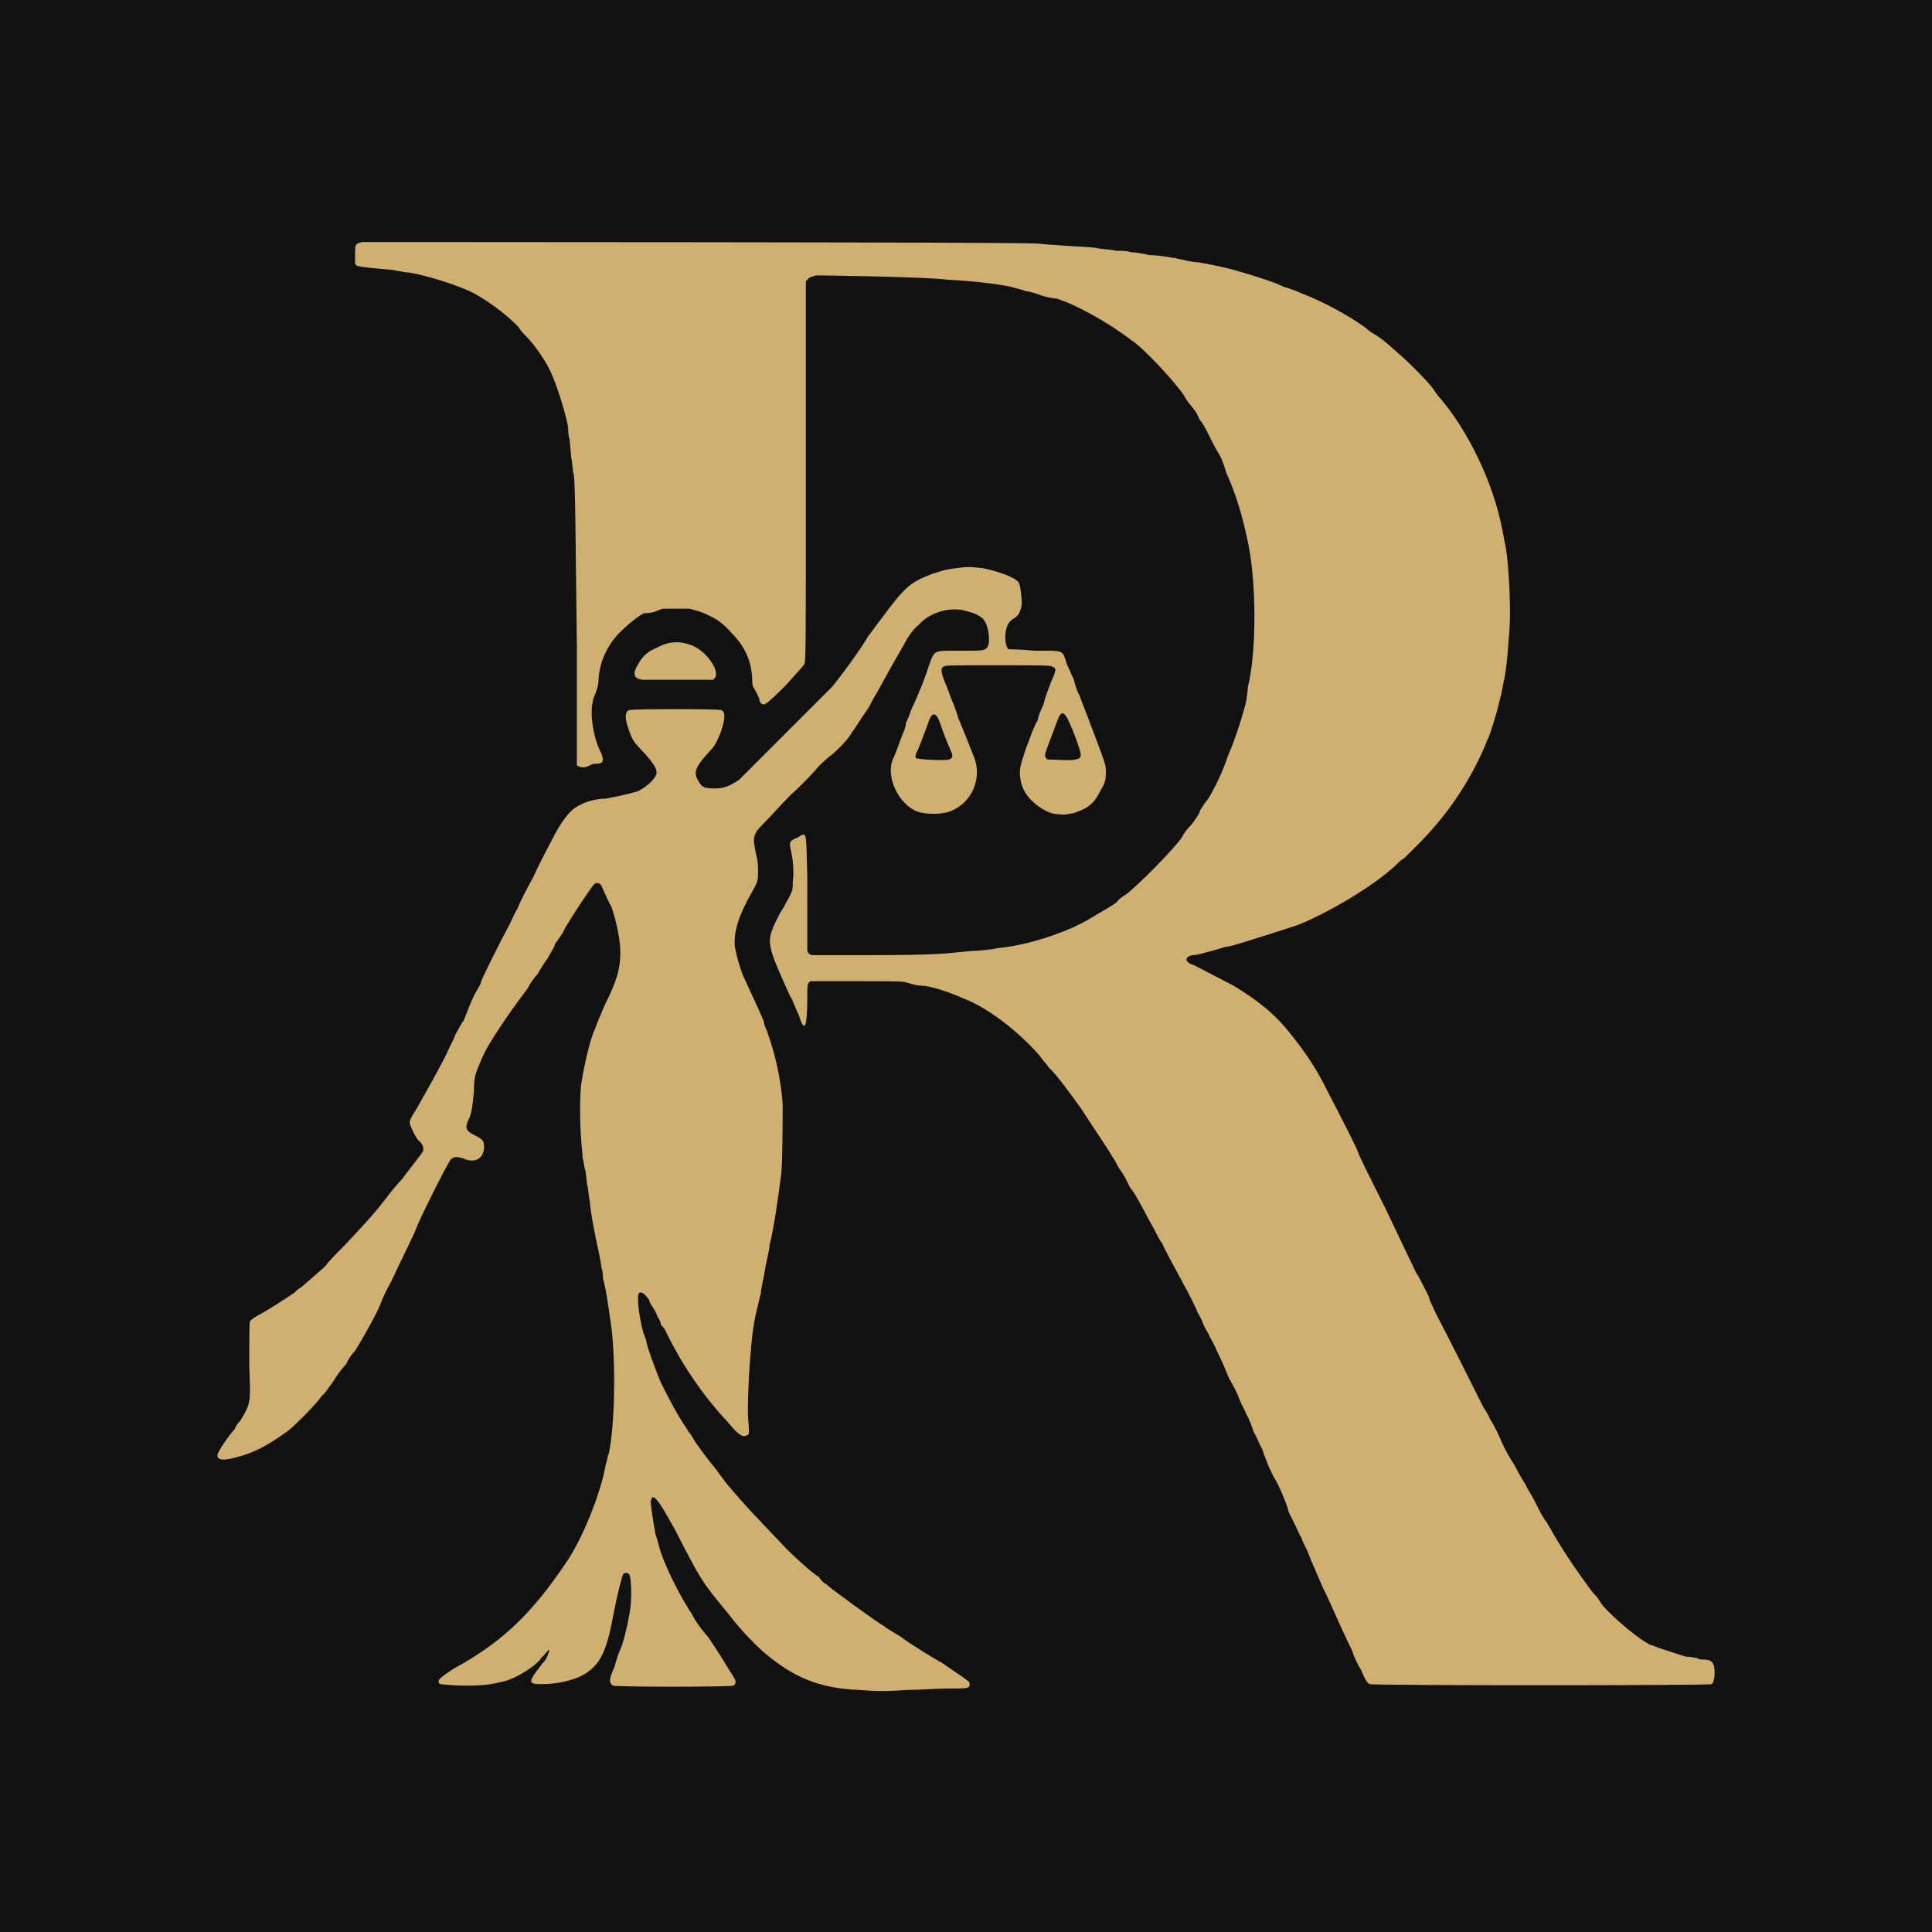
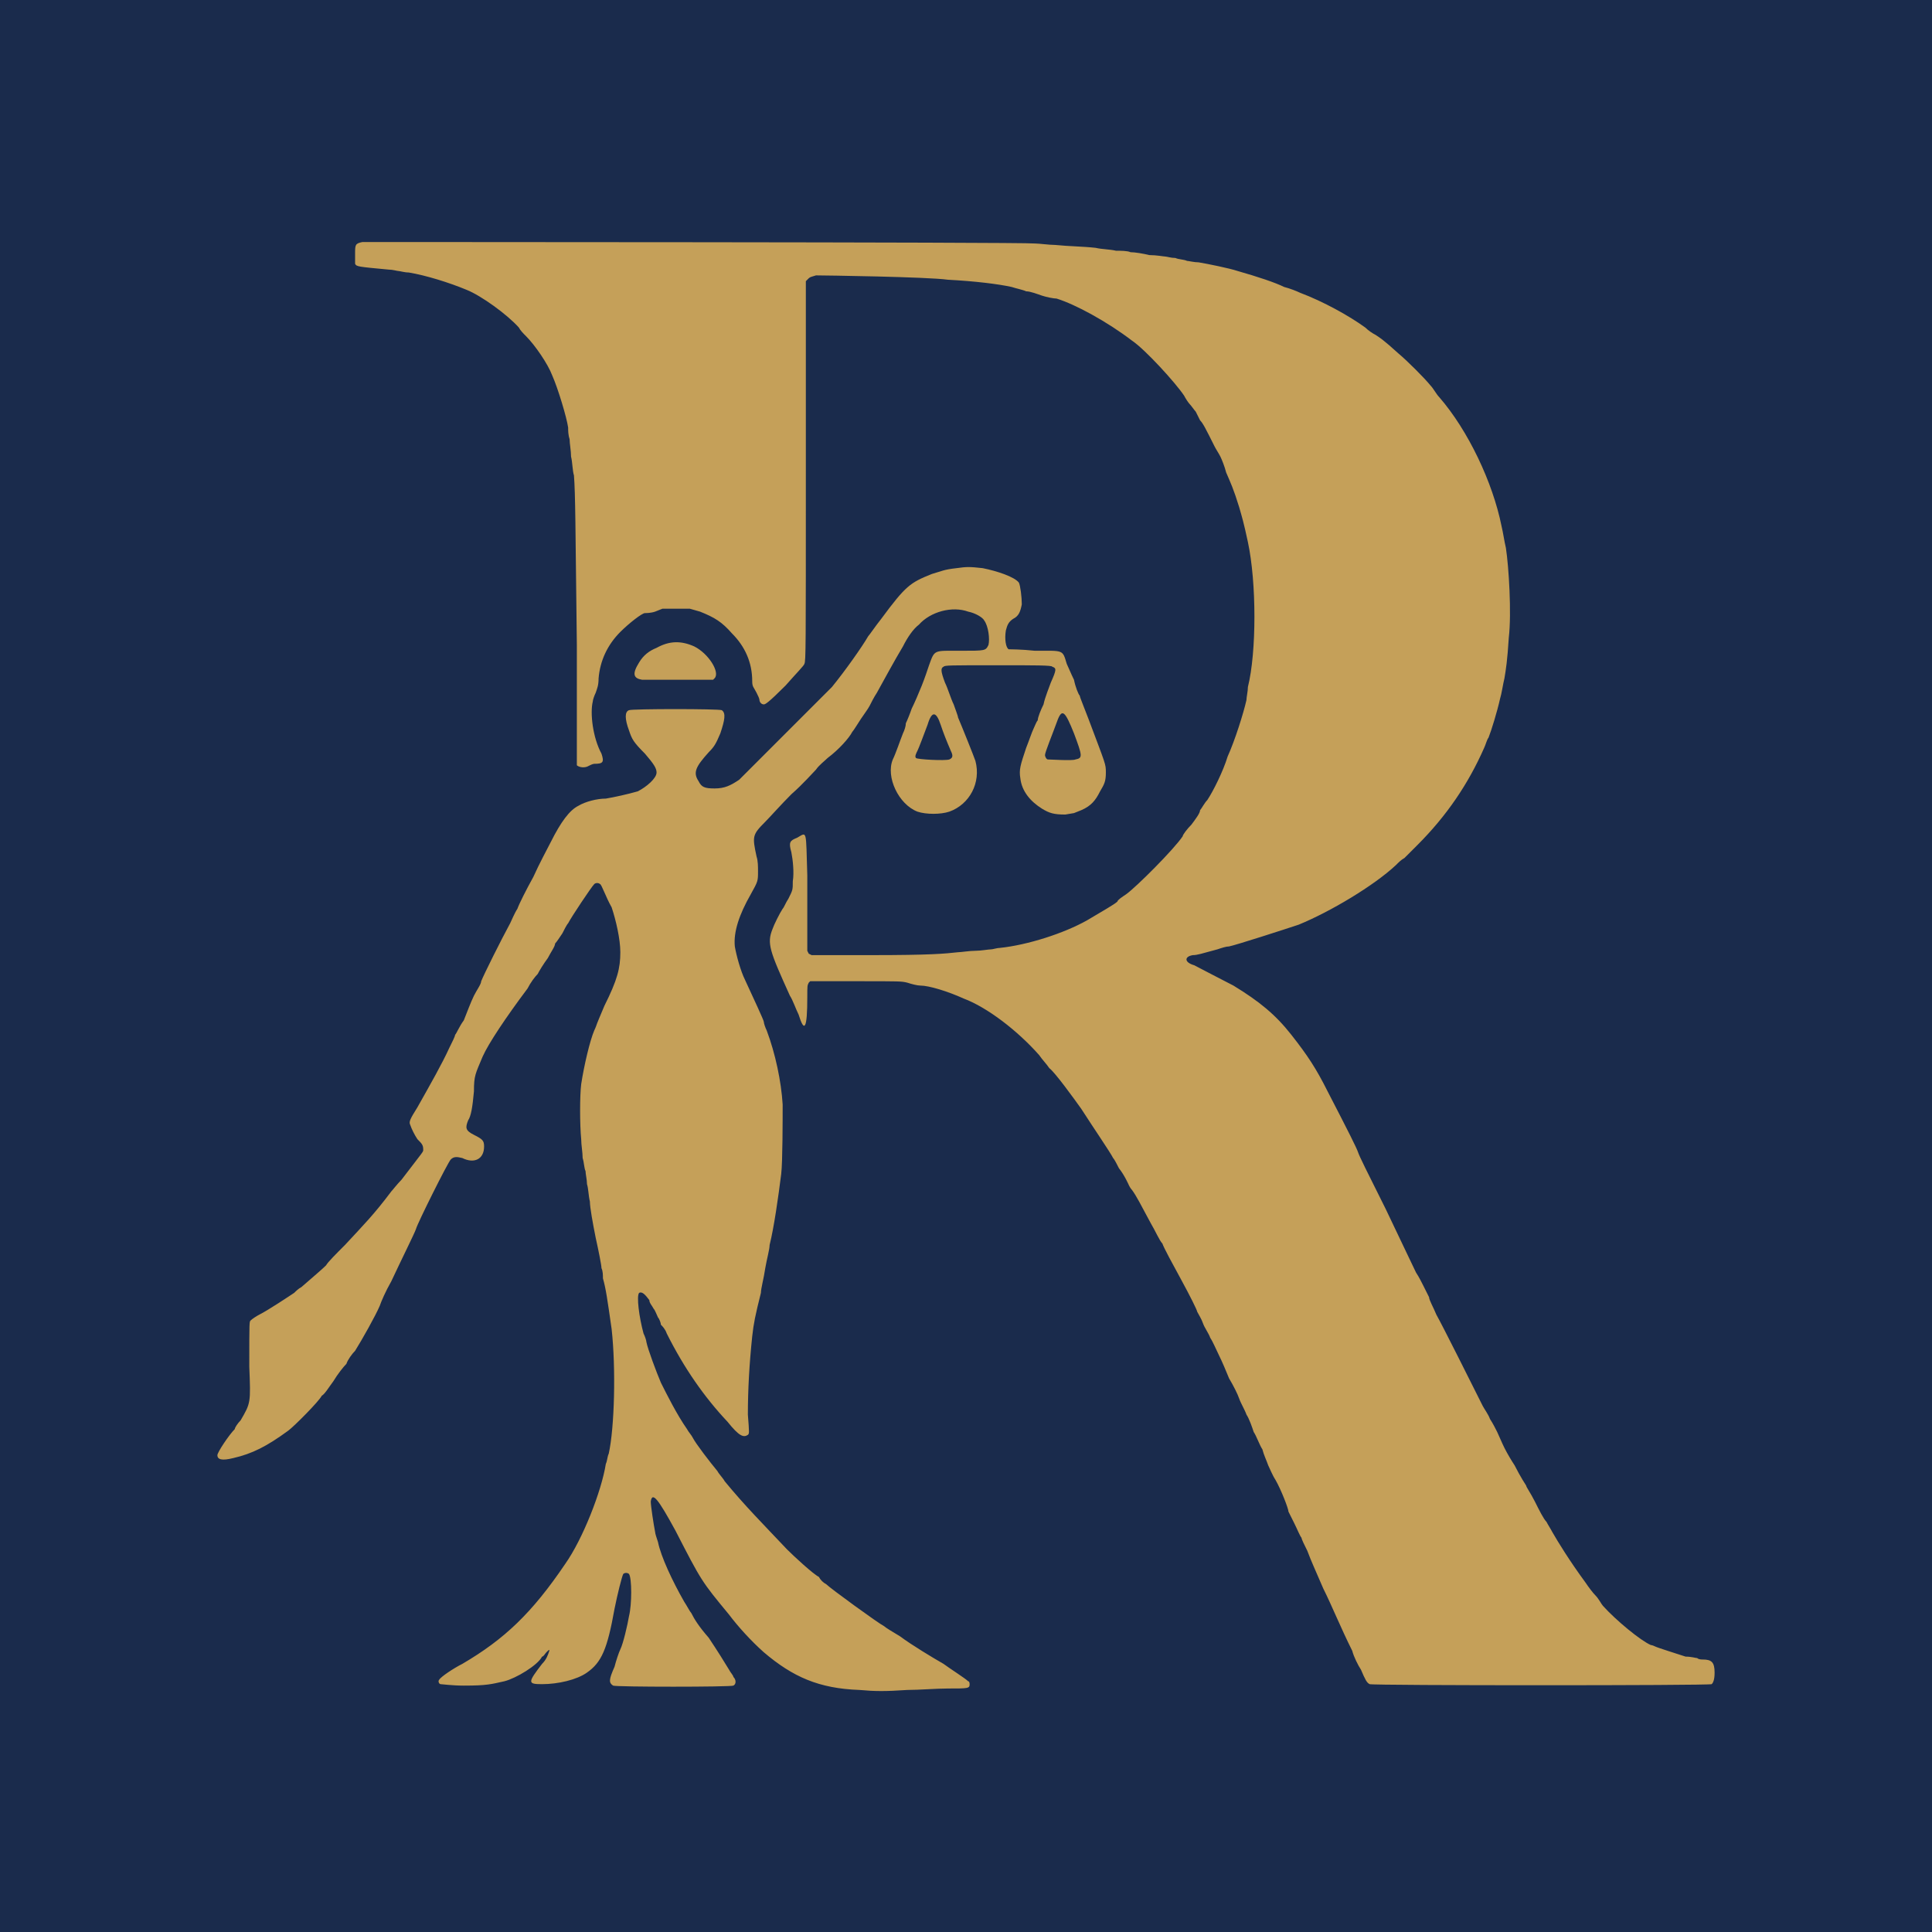
<svg xmlns="http://www.w3.org/2000/svg" viewBox="-150 -167 1333 1333">
-   <rect x="-150" y="-167" width="1333" height="1333" fill="#111111" />
-   <path fill="#cfb070" fill-rule="evenodd" d="M443 999C415 998 397 990 377 973C368 965 359 955 353 947C334 924 334 924 316 889C304 867 300 862 299 869C299 872 301 885 302 890C302 891 303 894 304 897C306 907 314 924 322 938C324 941 326 945 327 946C329 950 332 955 339 963C345 972 350 980 353 985C354 987 356 989 356 990C358 992 358 995 356 996C354 997 275 997 273 996C270 994 270 992 274 983C275 979 277 973 278 971C280 967 283 954 284 948C286 940 286 922 284 919C283 918 281 918 280 919C279 921 276 933 274 943C269 971 265 980 255 987C248 992 235 995 224 995C214 995 214 994 224 981C227 978 228 975 229 972C229 971 229 971 227 973C226 974 225 976 224 976C221 982 206 991 198 993C189 995 186 996 170 996C162 996 155 995 154 995C153 995 152 993 153 992C154 990 163 984 169 981C198 964 217 946 240 912C252 895 265 862 268 843C269 841 269 838 270 836C274 818 275 777 272 750C269 729 268 722 266 715C266 713 266 710 265 708C265 706 263 696 261 687C259 677 257 666 257 662C256 658 256 653 255 650C255 647 254 643 254 641C253 639 253 635 252 632C252 628 251 623 251 619C250 609 250 589 251 581C253 568 257 551 260 544C261 542 262 539 262 539C262 539 264 534 267 527C276 509 278 501 278 490C278 481 275 468 272 459C268 452 265 443 264 443C263 442 261 442 260 443C258 445 244 466 242 470C241 471 239 475 238 477C236 480 234 483 233 484C233 486 230 490 228 494C225 498 222 503 221 505C219 507 216 511 214 515C199 535 187 553 183 562C178 574 177 575 177 586C176 597 175 603 173 606C171 611 171 613 177 616C183 619 184 620 184 624C184 633 177 636 169 632C165 631 163 631 161 633C159 635 138 677 137 681C136 684 127 702 120 717C116 724 113 731 112 734C109 741 100 757 95 765C93 767 90 771 89 774C87 776 83 781 80 786C77 790 74 795 72 796C70 800 53 817 49 820C34 831 24 836 11 839C3 841 0 840 0 837C0 835 8 823 12 819C12 818 14 815 16 813C23 801 23 801 22 776C22 744 22 745 23 744C24 743 27 741 29 740C35 737 50 727 53 725C54 724 56 722 58 721C66 714 72 709 75 706C76 704 82 698 88 692C101 678 108 671 120 655C121 654 124 650 127 647C143 626 142 628 142 626C142 623 141 622 138 619C136 616 134 612 133 609C132 607 133 605 138 597C147 581 155 567 160 556C162 552 164 548 164 547C165 546 167 541 170 537C172 532 175 524 177 520C179 516 182 512 182 510C184 505 196 481 202 470C203 468 205 463 207 460C208 457 213 447 218 438C222 429 228 418 230 414C237 400 243 392 249 389C254 386 262 384 268 384C274 383 283 381 290 379C296 376 303 370 303 366C303 363 301 360 295 353C287 345 286 343 284 337C281 329 281 324 284 323C286 322 346 322 348 323C351 325 350 330 347 339C344 346 343 348 339 352C330 362 328 366 332 372C334 376 336 377 343 377C350 377 354 375 360 371C365 366 419 312 424 307C433 296 445 279 449 272C450 271 454 265 458 260C475 237 478 235 493 229C500 227 501 226 510 225C517 224 519 224 528 225C538 227 550 231 553 235C554 237 555 245 555 250C554 255 553 258 549 260C546 262 545 264 544 268C543 274 544 280 546 281C547 281 555 281 564 282C584 282 583 281 586 291C587 293 589 298 591 302C592 307 594 312 595 313C595 314 598 321 601 329C613 361 613 360 613 366C613 372 612 374 609 379C606 385 603 389 596 392L591 394L585 395C577 395 574 394 569 391C561 386 555 379 554 370C553 364 554 361 558 349C560 344 562 338 563 336C564 334 565 331 566 330C566 328 568 323 570 319C571 314 574 307 575 304C579 295 579 294 576 293C576 292 564 292 539 292C505 292 502 292 501 293C499 294 499 296 502 304C504 308 506 315 508 319C509 322 511 327 511 328C514 335 522 355 523 358C527 373 519 388 505 393C499 395 489 395 483 393C470 388 461 369 466 357C468 353 471 344 473 339C474 337 475 334 475 332C476 330 478 325 479 322C481 318 484 311 486 306C488 301 490 295 491 292C495 281 494 282 513 282C530 282 530 282 532 278C533 274 532 265 529 261C528 259 523 256 518 255C507 251 492 255 484 264C480 267 476 273 473 279C467 289 460 302 455 311C453 314 451 318 450 320C449 322 446 326 444 329C442 332 439 337 438 338C436 342 429 350 421 356C419 358 415 361 413 364C411 366 404 374 396 381C389 388 381 397 378 400C369 409 369 410 372 424C373 427 373 431 373 434C373 441 373 441 368 450C360 464 356 476 357 486C358 492 361 503 364 509C370 522 377 537 377 538C377 539 378 542 379 544C385 560 389 579 390 595C390 604 390 635 389 643C387 659 384 680 381 692C381 695 379 702 378 708C377 715 375 722 375 725C371 741 370 746 369 755C367 774 366 792 366 809C367 822 367 822 366 823C363 825 360 824 352 814C336 797 322 777 310 753C309 750 307 748 306 747C306 746 305 743 304 742C303 740 302 737 301 736C300 734 298 732 298 730C295 726 293 724 291 725C289 727 291 742 294 753C295 755 296 758 296 759C297 764 303 780 306 787C310 795 317 809 324 819C325 821 327 823 328 825C330 829 340 842 345 848C346 850 349 853 350 855C364 872 376 884 393 902C398 907 411 919 415 921C416 923 418 925 420 926C423 929 456 953 460 955C461 956 466 959 471 962C479 968 494 977 501 981C505 984 516 991 518 993C519 993 519 995 519 995C519 998 518 998 504 998C496 998 484 999 476 999C461 1000 454 1000 443 999ZM795 995C793 994 792 992 789 985C787 982 784 976 783 972C775 956 769 941 763 929C757 915 755 911 752 903C750 899 748 895 748 894C747 893 745 888 743 884C741 880 739 876 739 876C739 874 734 861 730 854C728 851 726 846 725 844C724 841 722 837 721 833C719 830 717 824 715 821C714 818 712 812 710 809C709 806 706 801 705 798C704 795 701 789 698 784C696 779 693 772 691 768C689 764 687 759 685 756C684 753 681 749 680 746C679 743 677 740 676 738C676 737 671 727 665 716C659 705 653 694 652 691C650 689 647 682 644 677C637 664 634 658 631 654C630 653 629 651 629 651C629 651 626 644 622 639C621 637 619 633 618 632C616 628 605 612 596 598C591 591 578 573 574 570C572 567 569 564 567 561C552 544 531 528 515 522C504 517 491 513 485 513C483 513 479 512 476 511C472 510 471 510 441 510L409 510L408 511C407 513 407 513 407 521C407 543 405 546 401 533C399 529 397 523 395 520C381 489 379 484 383 474C384 471 388 463 390 460C391 459 392 456 394 453C397 447 397 447 397 441C398 435 397 426 396 421C394 414 395 413 400 411C407 407 406 405 407 437C407 452 407 470 407 477L407 489L408 491L410 492L451 492C492 492 502 491 511 490C513 490 519 489 523 489C527 489 532 488 534 488C535 488 538 487 540 487C559 485 584 477 600 468C610 462 619 457 621 455C621 454 624 452 627 450C634 445 660 419 666 410C666 409 669 405 672 402C675 398 678 394 678 392C679 391 681 387 683 385C687 379 694 365 697 355C702 344 708 325 710 316C710 314 711 310 711 307C717 283 717 235 711 207C708 193 707 190 705 183C701 170 699 166 696 159C695 155 693 150 692 148C691 146 689 143 688 141C682 129 680 125 678 123C677 121 676 119 675 117C674 116 672 113 671 112C670 111 668 108 667 106C661 97 640 74 631 68C614 55 592 43 579 39C577 39 572 38 569 37C566 36 561 34 558 34C556 33 551 32 548 31C539 29 523 27 504 26C490 24 418 23 413 23C410 24 409 24 408 25L406 27L406 158C406 281 406 289 405 291C405 292 399 298 392 306C380 318 378 319 377 319C375 319 374 317 374 316C374 315 373 313 372 311C370 307 369 307 369 303C369 290 364 279 355 270C348 262 343 259 333 255L326 253L316 253L307 253L302 255C299 256 296 256 295 256C293 256 284 263 278 269C269 278 264 289 263 301C263 306 262 308 261 311C260 313 259 316 259 317C257 325 259 342 265 353C267 359 266 360 260 360C259 360 257 361 255 362C252 363 249 362 248 361C248 360 248 326 248 278C247 195 247 174 246 161C245 158 245 152 244 148C244 144 243 139 243 136C242 133 242 130 242 128C241 121 235 101 231 92C228 84 219 71 213 65C211 63 209 61 208 59C200 50 182 37 172 33C160 28 144 23 132 21C129 21 126 20 125 20C124 20 121 19 118 19C97 17 96 17 95 15C95 14 95 11 95 8C95 2 95 1 100 0C105 -0 556 0 564 1C567 1 574 2 578 2C588 3 597 3 606 4C610 5 616 5 620 6C623 6 628 6 630 7C633 7 639 8 643 9C648 9 653 10 654 10C655 10 658 11 661 11C663 12 667 12 669 13C670 13 674 14 677 14C683 15 698 18 704 20C718 24 730 28 736 31C740 32 745 34 747 35C763 41 781 51 792 59C794 61 797 63 799 64C802 66 804 67 815 77C821 82 833 94 837 99C839 101 841 105 843 107C863 130 880 166 886 196C887 200 888 207 889 211C891 224 893 256 891 273C890 289 889 295 888 301C887 305 886 312 885 315C883 324 879 337 877 342C876 343 875 347 874 349C863 374 848 396 828 416C824 420 820 424 819 425C817 426 815 428 813 430C798 444 768 462 746 471C737 474 703 485 698 486C696 486 693 487 690 488C679 491 676 492 673 492C667 493 667 497 674 499C676 500 695 510 701 513C719 524 730 533 741 547C752 561 758 570 766 586C781 615 786 625 787 628C788 631 793 641 806 667C818 692 825 707 827 711C829 714 831 718 832 720C833 722 835 726 836 728C836 730 839 735 841 740C845 747 867 791 873 803C874 805 877 809 878 812C880 815 882 819 883 821C884 823 886 828 888 832C890 836 893 841 895 844C899 852 903 858 903 858C903 859 906 863 909 869C912 875 915 881 917 883C918 885 920 888 921 890C925 897 933 910 944 925C946 928 949 932 951 934C953 936 955 940 956 941C965 951 982 965 989 968C990 968 992 969 992 969C994 970 1007 974 1013 976C1017 976 1020 977 1021 977C1022 978 1024 978 1025 978C1031 978 1033 980 1033 987C1033 992 1032 994 1031 995C1029 996 797 996 795 995ZM505 357C507 356 508 355 506 351C503 344 501 339 499 333C496 324 493 323 490 333C487 341 484 349 483 351C482 353 481 355 482 356C483 357 502 358 505 357ZM592 357C597 356 597 355 591 339C585 324 583 322 580 329C576 340 571 352 571 354C571 355 572 357 573 357C575 357 590 358 592 357ZM293 302C287 301 286 298 291 290C294 285 298 282 303 280C312 275 320 275 329 279C339 284 347 297 343 301C343 301 342 302 342 302C338 302 295 302 293 302Z" />
+   <rect x="-150" y="-167" width="1333" height="1333" fill="#1a2b4c" />
+   <path fill="#c5a059" fill-rule="evenodd" d="M443 999C415 998 397 990 377 973C368 965 359 955 353 947C334 924 334 924 316 889C304 867 300 862 299 869C299 872 301 885 302 890C302 891 303 894 304 897C306 907 314 924 322 938C324 941 326 945 327 946C329 950 332 955 339 963C345 972 350 980 353 985C354 987 356 989 356 990C358 992 358 995 356 996C354 997 275 997 273 996C270 994 270 992 274 983C275 979 277 973 278 971C280 967 283 954 284 948C286 940 286 922 284 919C283 918 281 918 280 919C279 921 276 933 274 943C269 971 265 980 255 987C248 992 235 995 224 995C214 995 214 994 224 981C227 978 228 975 229 972C229 971 229 971 227 973C226 974 225 976 224 976C221 982 206 991 198 993C189 995 186 996 170 996C162 996 155 995 154 995C153 995 152 993 153 992C154 990 163 984 169 981C198 964 217 946 240 912C252 895 265 862 268 843C269 841 269 838 270 836C274 818 275 777 272 750C269 729 268 722 266 715C266 713 266 710 265 708C265 706 263 696 261 687C259 677 257 666 257 662C256 658 256 653 255 650C255 647 254 643 254 641C253 639 253 635 252 632C252 628 251 623 251 619C250 609 250 589 251 581C253 568 257 551 260 544C261 542 262 539 262 539C262 539 264 534 267 527C276 509 278 501 278 490C278 481 275 468 272 459C268 452 265 443 264 443C263 442 261 442 260 443C258 445 244 466 242 470C241 471 239 475 238 477C236 480 234 483 233 484C233 486 230 490 228 494C225 498 222 503 221 505C219 507 216 511 214 515C199 535 187 553 183 562C178 574 177 575 177 586C176 597 175 603 173 606C171 611 171 613 177 616C183 619 184 620 184 624C184 633 177 636 169 632C165 631 163 631 161 633C159 635 138 677 137 681C136 684 127 702 120 717C116 724 113 731 112 734C109 741 100 757 95 765C93 767 90 771 89 774C87 776 83 781 80 786C77 790 74 795 72 796C70 800 53 817 49 820C34 831 24 836 11 839C3 841 0 840 0 837C0 835 8 823 12 819C12 818 14 815 16 813C23 801 23 801 22 776C22 744 22 745 23 744C24 743 27 741 29 740C35 737 50 727 53 725C54 724 56 722 58 721C66 714 72 709 75 706C76 704 82 698 88 692C101 678 108 671 120 655C121 654 124 650 127 647C143 626 142 628 142 626C142 623 141 622 138 619C136 616 134 612 133 609C132 607 133 605 138 597C147 581 155 567 160 556C162 552 164 548 164 547C165 546 167 541 170 537C172 532 175 524 177 520C179 516 182 512 182 510C184 505 196 481 202 470C203 468 205 463 207 460C208 457 213 447 218 438C222 429 228 418 230 414C237 400 243 392 249 389C254 386 262 384 268 384C274 383 283 381 290 379C296 376 303 370 303 366C303 363 301 360 295 353C287 345 286 343 284 337C281 329 281 324 284 323C286 322 346 322 348 323C351 325 350 330 347 339C344 346 343 348 339 352C330 362 328 366 332 372C334 376 336 377 343 377C350 377 354 375 360 371C365 366 419 312 424 307C433 296 445 279 449 272C450 271 454 265 458 260C475 237 478 235 493 229C500 227 501 226 510 225C517 224 519 224 528 225C538 227 550 231 553 235C554 237 555 245 555 250C554 255 553 258 549 260C546 262 545 264 544 268C543 274 544 280 546 281C547 281 555 281 564 282C584 282 583 281 586 291C587 293 589 298 591 302C592 307 594 312 595 313C595 314 598 321 601 329C613 361 613 360 613 366C613 372 612 374 609 379C606 385 603 389 596 392L591 394L585 395C577 395 574 394 569 391C561 386 555 379 554 370C553 364 554 361 558 349C560 344 562 338 563 336C564 334 565 331 566 330C566 328 568 323 570 319C571 314 574 307 575 304C579 295 579 294 576 293C576 292 564 292 539 292C505 292 502 292 501 293C499 294 499 296 502 304C504 308 506 315 508 319C509 322 511 327 511 328C514 335 522 355 523 358C527 373 519 388 505 393C499 395 489 395 483 393C470 388 461 369 466 357C468 353 471 344 473 339C474 337 475 334 475 332C476 330 478 325 479 322C481 318 484 311 486 306C488 301 490 295 491 292C495 281 494 282 513 282C530 282 530 282 532 278C533 274 532 265 529 261C528 259 523 256 518 255C507 251 492 255 484 264C480 267 476 273 473 279C467 289 460 302 455 311C453 314 451 318 450 320C449 322 446 326 444 329C442 332 439 337 438 338C436 342 429 350 421 356C419 358 415 361 413 364C411 366 404 374 396 381C389 388 381 397 378 400C369 409 369 410 372 424C373 427 373 431 373 434C373 441 373 441 368 450C360 464 356 476 357 486C358 492 361 503 364 509C370 522 377 537 377 538C377 539 378 542 379 544C385 560 389 579 390 595C390 604 390 635 389 643C387 659 384 680 381 692C381 695 379 702 378 708C377 715 375 722 375 725C371 741 370 746 369 755C367 774 366 792 366 809C367 822 367 822 366 823C363 825 360 824 352 814C336 797 322 777 310 753C309 750 307 748 306 747C306 746 305 743 304 742C303 740 302 737 301 736C300 734 298 732 298 730C295 726 293 724 291 725C289 727 291 742 294 753C295 755 296 758 296 759C297 764 303 780 306 787C310 795 317 809 324 819C325 821 327 823 328 825C330 829 340 842 345 848C346 850 349 853 350 855C364 872 376 884 393 902C398 907 411 919 415 921C416 923 418 925 420 926C423 929 456 953 460 955C461 956 466 959 471 962C479 968 494 977 501 981C505 984 516 991 518 993C519 993 519 995 519 995C519 998 518 998 504 998C496 998 484 999 476 999C461 1000 454 1000 443 999ZM795 995C793 994 792 992 789 985C787 982 784 976 783 972C775 956 769 941 763 929C757 915 755 911 752 903C750 899 748 895 748 894C747 893 745 888 743 884C741 880 739 876 739 876C739 874 734 861 730 854C728 851 726 846 725 844C724 841 722 837 721 833C719 830 717 824 715 821C714 818 712 812 710 809C709 806 706 801 705 798C704 795 701 789 698 784C696 779 693 772 691 768C689 764 687 759 685 756C684 753 681 749 680 746C679 743 677 740 676 738C676 737 671 727 665 716C659 705 653 694 652 691C650 689 647 682 644 677C637 664 634 658 631 654C630 653 629 651 629 651C629 651 626 644 622 639C621 637 619 633 618 632C616 628 605 612 596 598C591 591 578 573 574 570C572 567 569 564 567 561C552 544 531 528 515 522C504 517 491 513 485 513C483 513 479 512 476 511C472 510 471 510 441 510L409 510L408 511C407 513 407 513 407 521C407 543 405 546 401 533C399 529 397 523 395 520C381 489 379 484 383 474C384 471 388 463 390 460C391 459 392 456 394 453C397 447 397 447 397 441C398 435 397 426 396 421C394 414 395 413 400 411C407 407 406 405 407 437C407 452 407 470 407 477L407 489L408 491L410 492L451 492C492 492 502 491 511 490C513 490 519 489 523 489C527 489 532 488 534 488C535 488 538 487 540 487C559 485 584 477 600 468C610 462 619 457 621 455C621 454 624 452 627 450C634 445 660 419 666 410C666 409 669 405 672 402C675 398 678 394 678 392C679 391 681 387 683 385C687 379 694 365 697 355C702 344 708 325 710 316C710 314 711 310 711 307C717 283 717 235 711 207C708 193 707 190 705 183C701 170 699 166 696 159C695 155 693 150 692 148C691 146 689 143 688 141C682 129 680 125 678 123C677 121 676 119 675 117C674 116 672 113 671 112C670 111 668 108 667 106C661 97 640 74 631 68C614 55 592 43 579 39C577 39 572 38 569 37C566 36 561 34 558 34C556 33 551 32 548 31C539 29 523 27 504 26C490 24 418 23 413 23C410 24 409 24 408 25L406 27L406 158C406 281 406 289 405 291C405 292 399 298 392 306C380 318 378 319 377 319C375 319 374 317 374 316C374 315 373 313 372 311C370 307 369 307 369 303C369 290 364 279 355 270C348 262 343 259 333 255L326 253L316 253L307 253L302 255C299 256 296 256 295 256C293 256 284 263 278 269C269 278 264 289 263 301C263 306 262 308 261 311C260 313 259 316 259 317C257 325 259 342 265 353C267 359 266 360 260 360C259 360 257 361 255 362C252 363 249 362 248 361C248 360 248 326 248 278C247 195 247 174 246 161C245 158 245 152 244 148C244 144 243 139 243 136C242 133 242 130 242 128C241 121 235 101 231 92C228 84 219 71 213 65C211 63 209 61 208 59C200 50 182 37 172 33C160 28 144 23 132 21C129 21 126 20 125 20C124 20 121 19 118 19C97 17 96 17 95 15C95 14 95 11 95 8C95 2 95 1 100 0C105 -0 556 0 564 1C567 1 574 2 578 2C588 3 597 3 606 4C610 5 616 5 620 6C623 6 628 6 630 7C633 7 639 8 643 9C648 9 653 10 654 10C655 10 658 11 661 11C663 12 667 12 669 13C670 13 674 14 677 14C683 15 698 18 704 20C718 24 730 28 736 31C740 32 745 34 747 35C763 41 781 51 792 59C794 61 797 63 799 64C802 66 804 67 815 77C821 82 833 94 837 99C839 101 841 105 843 107C863 130 880 166 886 196C887 200 888 207 889 211C891 224 893 256 891 273C890 289 889 295 888 301C887 305 886 312 885 315C883 324 879 337 877 342C876 343 875 347 874 349C863 374 848 396 828 416C824 420 820 424 819 425C817 426 815 428 813 430C798 444 768 462 746 471C737 474 703 485 698 486C696 486 693 487 690 488C679 491 676 492 673 492C667 493 667 497 674 499C676 500 695 510 701 513C719 524 730 533 741 547C752 561 758 570 766 586C781 615 786 625 787 628C788 631 793 641 806 667C818 692 825 707 827 711C829 714 831 718 832 720C833 722 835 726 836 728C836 730 839 735 841 740C845 747 867 791 873 803C874 805 877 809 878 812C880 815 882 819 883 821C884 823 886 828 888 832C890 836 893 841 895 844C899 852 903 858 903 858C903 859 906 863 909 869C912 875 915 881 917 883C918 885 920 888 921 890C925 897 933 910 944 925C946 928 949 932 951 934C953 936 955 940 956 941C965 951 982 965 989 968C990 968 992 969 992 969C994 970 1007 974 1013 976C1017 976 1020 977 1021 977C1022 978 1024 978 1025 978C1031 978 1033 980 1033 987C1033 992 1032 994 1031 995C1029 996 797 996 795 995ZM505 357C507 356 508 355 506 351C503 344 501 339 499 333C496 324 493 323 490 333C487 341 484 349 483 351C482 353 481 355 482 356C483 357 502 358 505 357ZM592 357C597 356 597 355 591 339C585 324 583 322 580 329C576 340 571 352 571 354C571 355 572 357 573 357C575 357 590 358 592 357ZM293 302C287 301 286 298 291 290C294 285 298 282 303 280C312 275 320 275 329 279C339 284 347 297 343 301C343 301 342 302 342 302C338 302 295 302 293 302Z" />
</svg>
